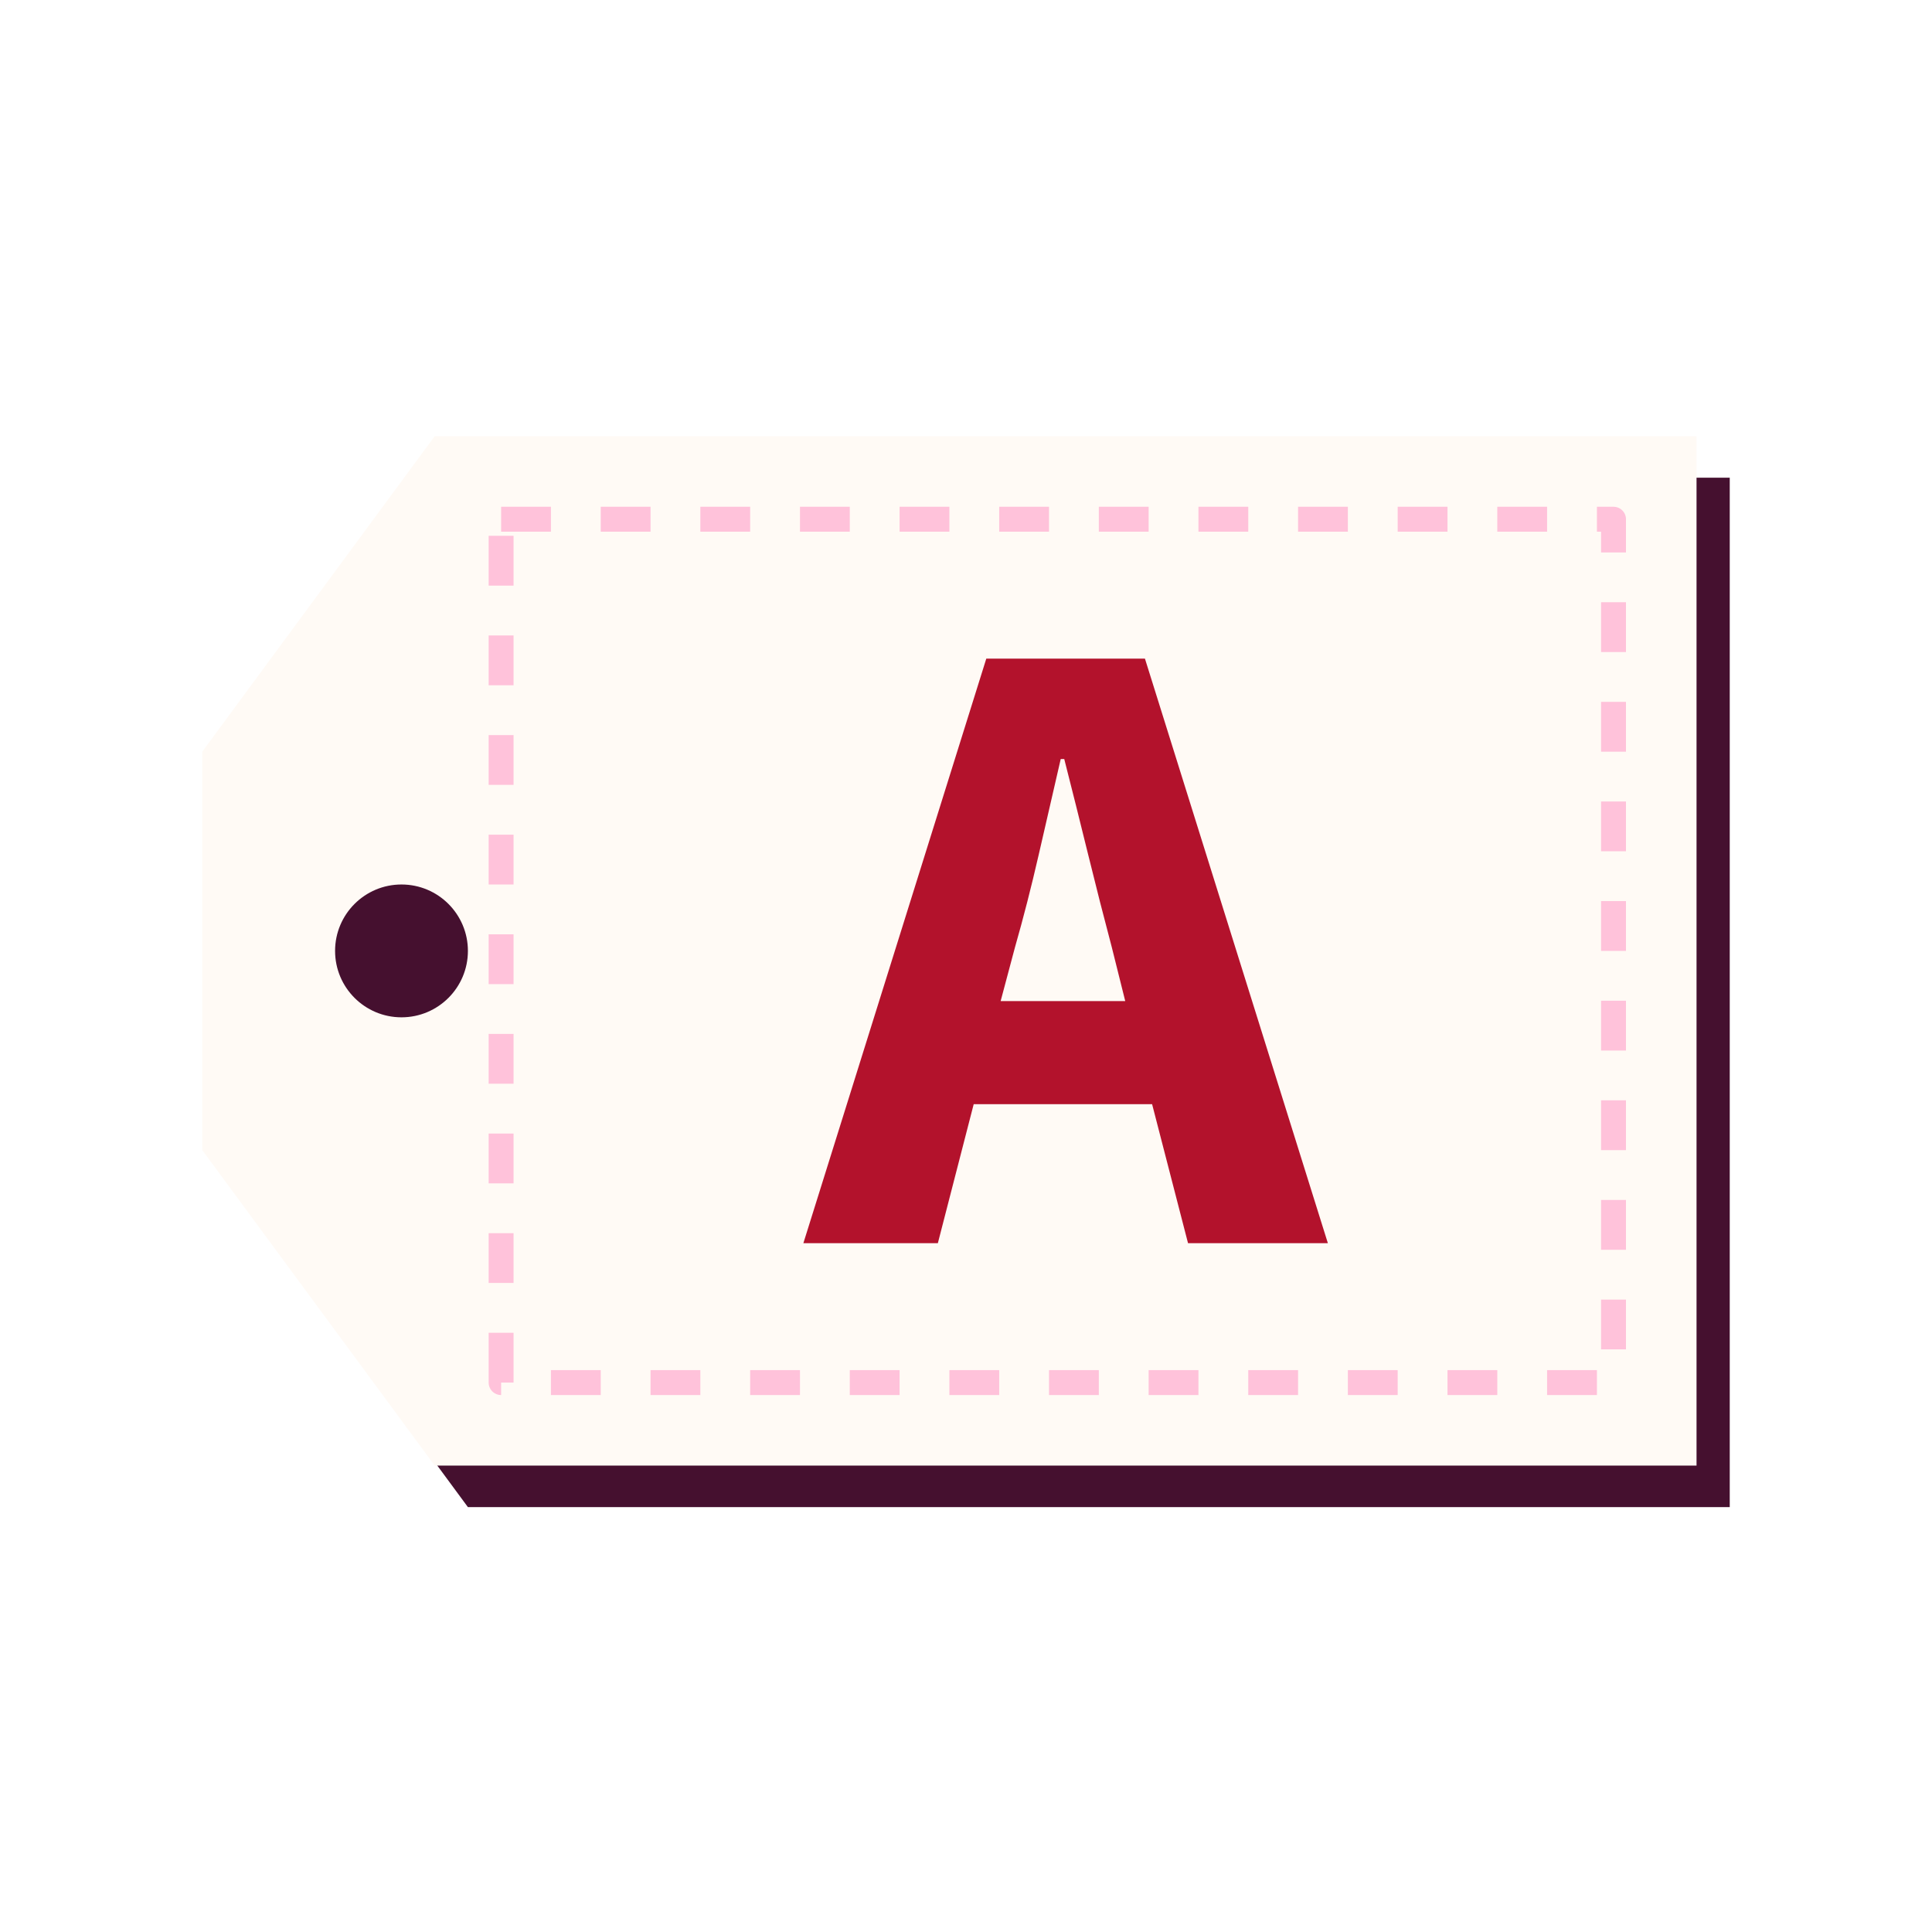
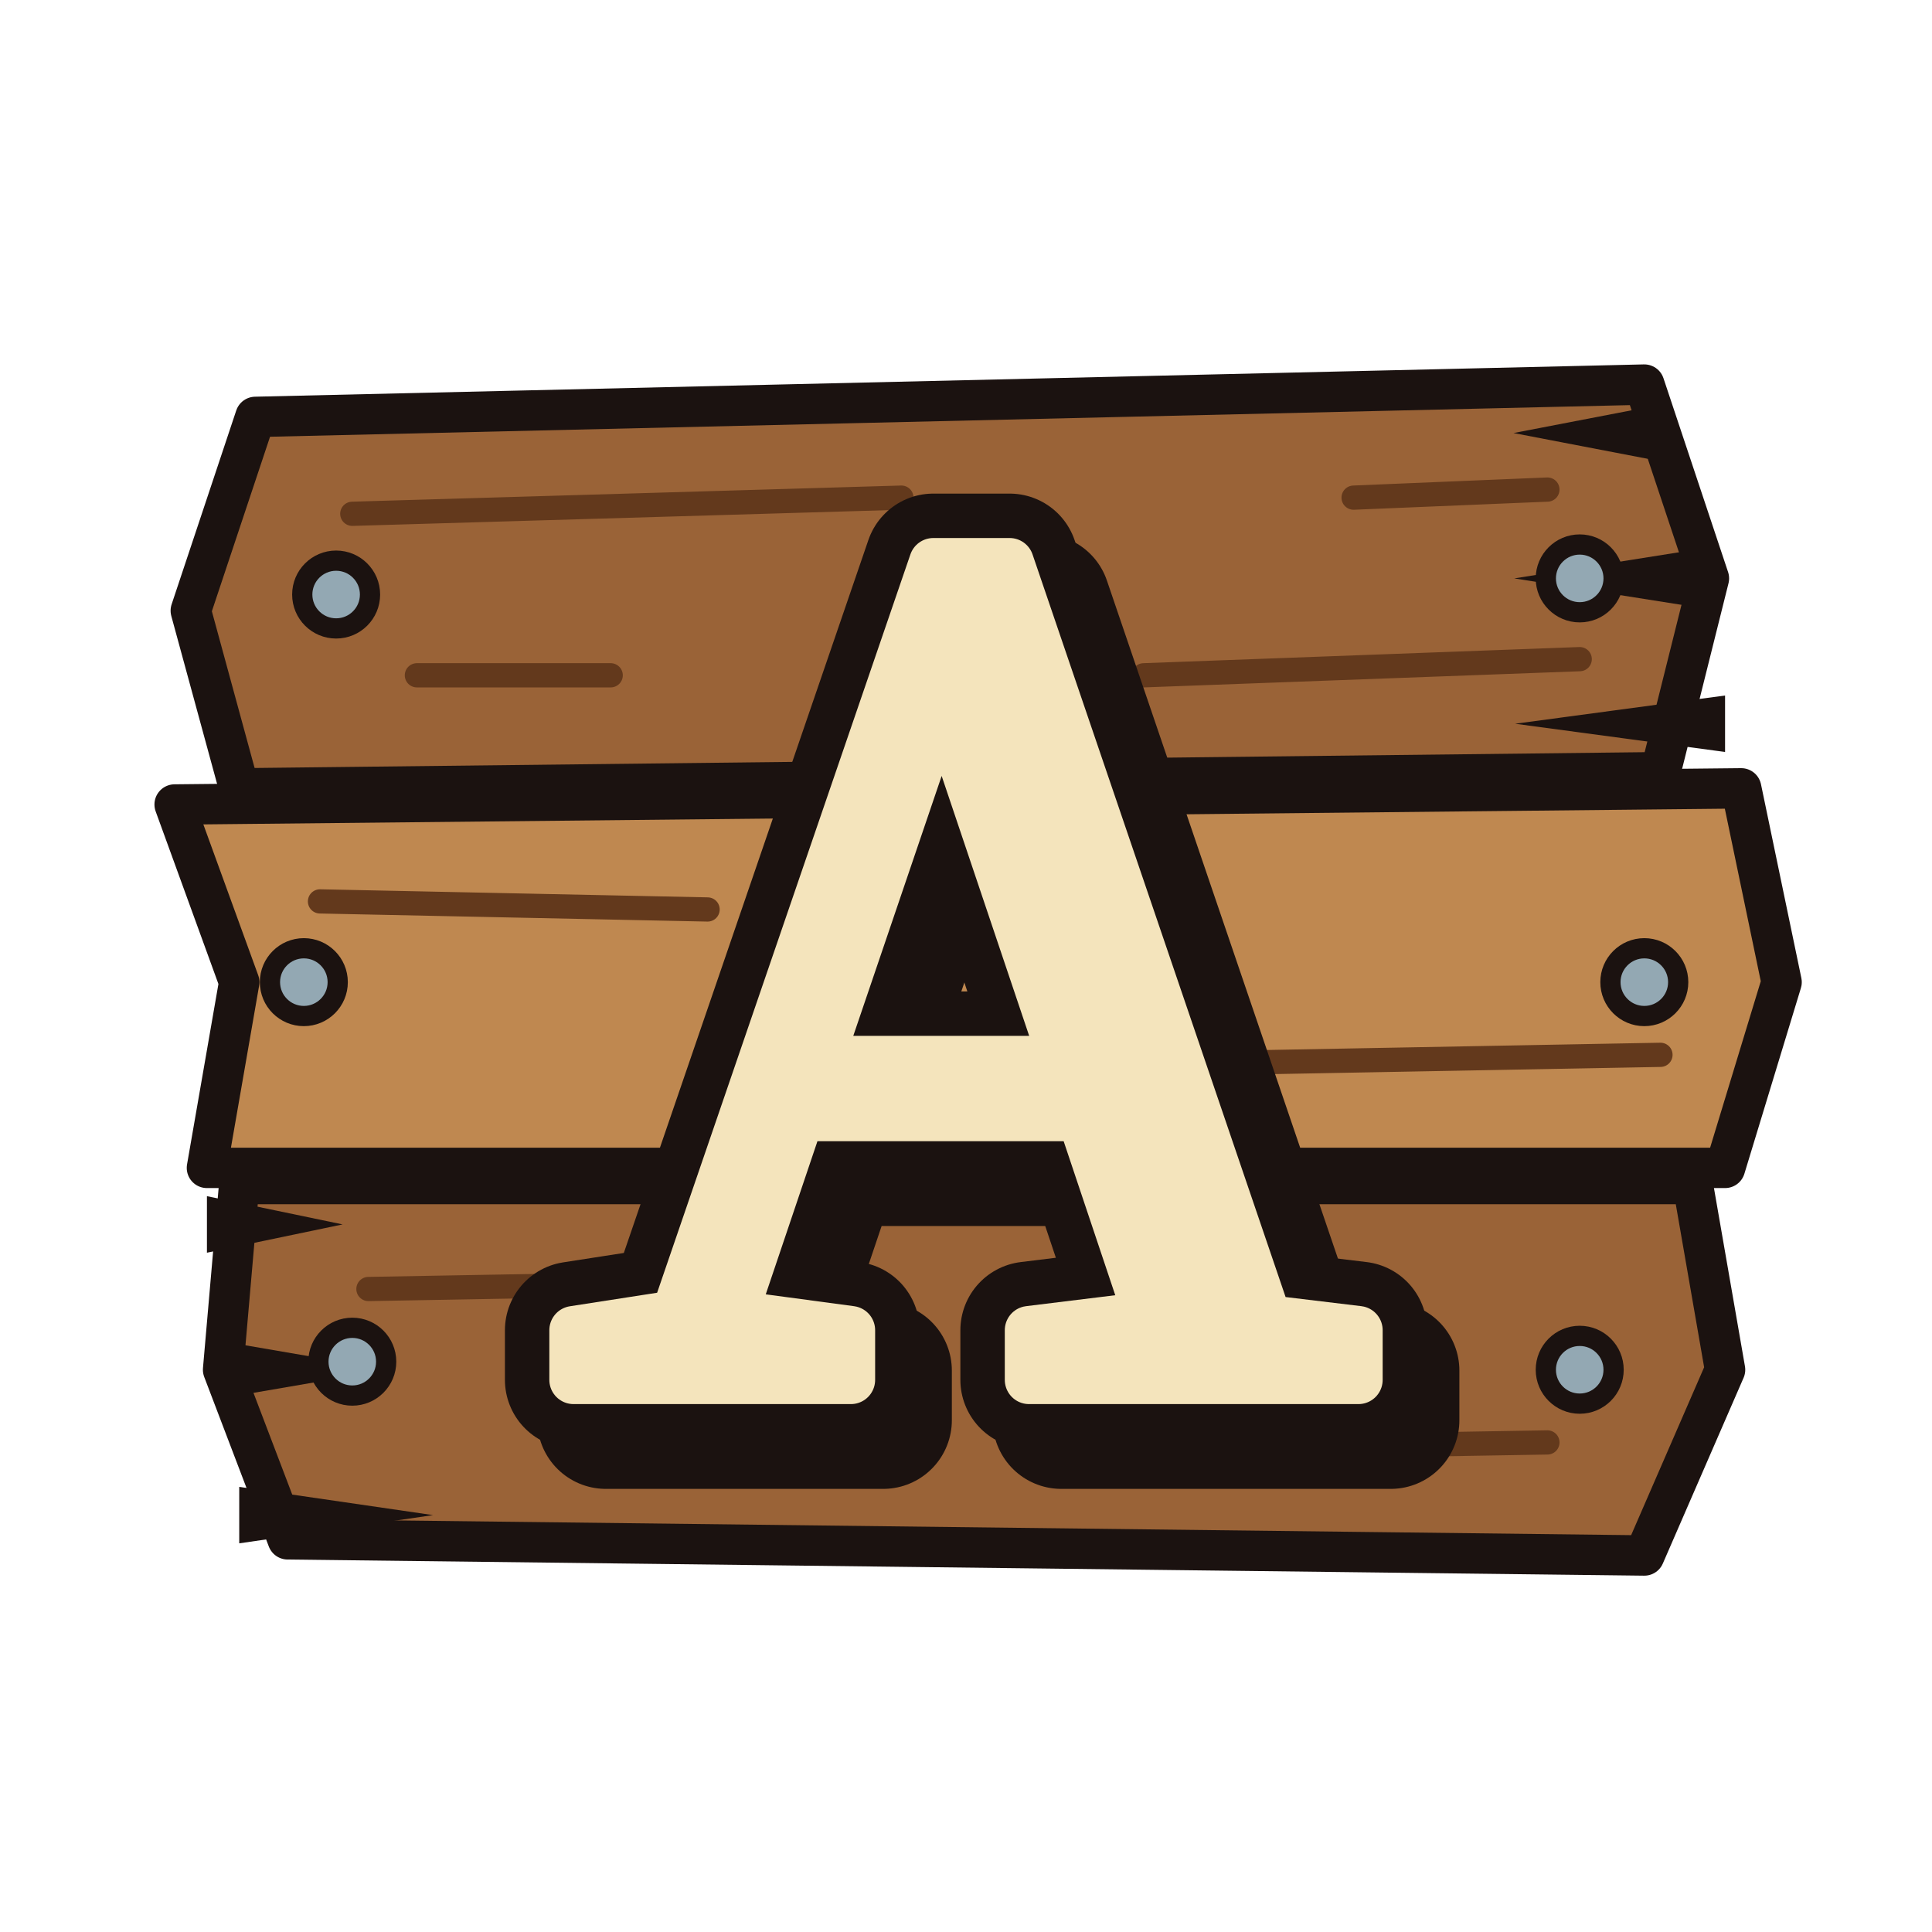
<svg xmlns="http://www.w3.org/2000/svg" width="256" height="256" viewBox="0 0 256 256">
  <g>
    <g>
+       <polygon points="33.84,55.24 217.88,50.96 226.44,76.64 220.02,102.32 31.7,104.46 25.28,80.92" fill="#9a6337" stroke="#1b1210" stroke-width="5.35" stroke-linecap="round" stroke-linejoin="round" />
+       <polygon points="23.14,106.6 230.72,104.46 236.07,130.14 228.58,154.75 27.42,154.75 31.7,130.14" fill="#bf8850" stroke="#1b1210" stroke-width="5.35" stroke-linecap="round" stroke-linejoin="round" />
+       <polygon points="31.7,156.89 224.3,156.89 228.58,181.5 217.88,206.11 38.12,203.97 29.56,181.5" fill="#9a6337" stroke="#1b1210" stroke-width="5.35" stroke-linecap="round" stroke-linejoin="round" />
+       <path d="M46.68 68.08 L119.44 65.94 M151.54 89.48 L209.32 87.34 M42.4 119.44 L93.76 120.51 M162.24 140.84 L220.02 139.77 M48.82 170.8 L108.74 169.73 M140.84 192.2 L205.04 191.13 M55.24 89.48 L80.92 89.48 M179.36 65.94 L205.04 64.87 M110.88 142.98 L136.56 142.98" fill="none" stroke="#63391c" stroke-width="3.21" stroke-linecap="round" stroke-linejoin="round" />
+       <path d="M220.02 61.12 L200.55 57.38 L220.02 53.63 Z M224.3 80.38 L200.65 76.64 L224.3 72.89 Z M228.58 99.64 L200.76 95.9 L228.58 92.16 Z" fill="#1b1210" />
+       <path d="M27.42 158.5 L45.4 162.24 L27.42 165.99 Z M29.56 177.75 L51.39 181.5 L29.56 185.25 Z M31.7 197.02 L57.38 200.76 L31.7 204.5 Z" fill="#1b1210" />
+       <circle cx="44.54" cy="78.78" r="4.49" fill="#93a8b3" stroke="#1b1210" stroke-width="2.68" stroke-linecap="round" stroke-linejoin="round" />
+       <circle cx="209.32" cy="76.64" r="4.49" fill="#93a8b3" stroke="#1b1210" stroke-width="2.68" stroke-linecap="round" stroke-linejoin="round" />
+       <circle cx="40.26" cy="130.14" r="4.49" fill="#93a8b3" stroke="#1b1210" stroke-width="2.68" stroke-linecap="round" stroke-linejoin="round" />
+       <circle cx="217.88" cy="130.14" r="4.49" fill="#93a8b3" stroke="#1b1210" stroke-width="2.68" stroke-linecap="round" stroke-linejoin="round" />
+       <circle cx="46.68" cy="180.43" r="4.49" fill="#93a8b3" stroke="#1b1210" stroke-width="2.68" stroke-linecap="round" stroke-linejoin="round" />
+       <circle cx="209.32" cy="181.5" r="4.49" fill="#93a8b3" stroke="#1b1210" stroke-width="2.68" stroke-linecap="round" stroke-linejoin="round" />
      <g>
-         <polygon points="62,63.3 229.2,63.3 229.2,199.7 62,199.7 31.2,157.9 31.2,105.1" fill="#45102f" />
+         <path d="M80.28 188.19 L80.28 181.61 L93.76 179.52 L127.95 79.85 L138.06 79.85 L172.24 180.16 L184.28 181.61 L184.28 188.19 L140.63 188.19 L140.63 181.61 L156.35 179.68 L147.53 153.36 L110.29 153.36 L101.46 179.52 L117.03 181.61 L117.03 188.19 Z M112.86 145.82 L145.12 145.82 L129.07 98.15 Z" fill="#1b1210" stroke="#1b1210" stroke-width="18.19" stroke-linecap="round" stroke-linejoin="round" />
      </g>
      <g>
-         <polygon points="57.6,57.8 224.8,57.8 224.8,194.2 57.6,194.2 26.8,152.4 26.8,99.6" fill="#fffaf5" />
+         <path d="M76 182.84 L76 176.26 L89.48 174.17 L123.67 74.5 L133.78 74.5 L167.96 174.81 L180 176.26 L180 182.84 L136.35 182.84 L136.35 176.26 L152.07 174.33 L143.25 148.01 L106.01 148.01 L97.18 174.17 L112.75 176.26 L112.75 182.84 Z M108.58 140.47 L140.84 140.47 L124.79 92.8 Z" fill="#1b1210" stroke="#1b1210" stroke-width="18.19" stroke-linecap="round" stroke-linejoin="round" />
      </g>
-       <circle cx="53.2" cy="126" r="8.8" fill="#45102f" />
-       <polygon points="66.4,68.8 213.8,68.8 213.8,183.2 66.4,183.2" fill="none" stroke="#ffc2da" stroke-width="3.3" stroke-linejoin="round" stroke-dasharray="6.6 6.6" />
      <g>
-         <path d="M134.49 125.52 L132.59 132.65 L149.1 132.65 L147.32 125.52 C146.29 121.64 145.24 117.53 144.17 113.17 C143.1 108.81 142.05 104.62 141.02 100.58 L140.55 100.58 C139.6 104.7 138.63 108.91 137.64 113.23 C136.65 117.55 135.6 121.64 134.49 125.52 Z M106.45 164.73 L130.69 87.27 L151.71 87.27 L175.95 164.73 L157.42 164.73 L152.66 146.31 L129.02 146.31 L124.27 164.73 Z" fill="#b3122c" />
+         <path d="M76 182.84 L76 176.26 L89.48 174.17 L123.67 74.5 L133.78 74.5 L167.96 174.81 L180 176.26 L180 182.84 L136.35 182.84 L136.35 176.26 L152.07 174.33 L143.25 148.01 L106.01 148.01 L97.18 174.17 L112.75 176.26 L112.75 182.84 Z M108.58 140.47 L140.84 140.47 L124.79 92.8 Z" fill="#f4e4bc" stroke="#f4e4bc" stroke-width="6.42" stroke-linecap="round" stroke-linejoin="round" />
      </g>
    </g>
  </g>
</svg>
